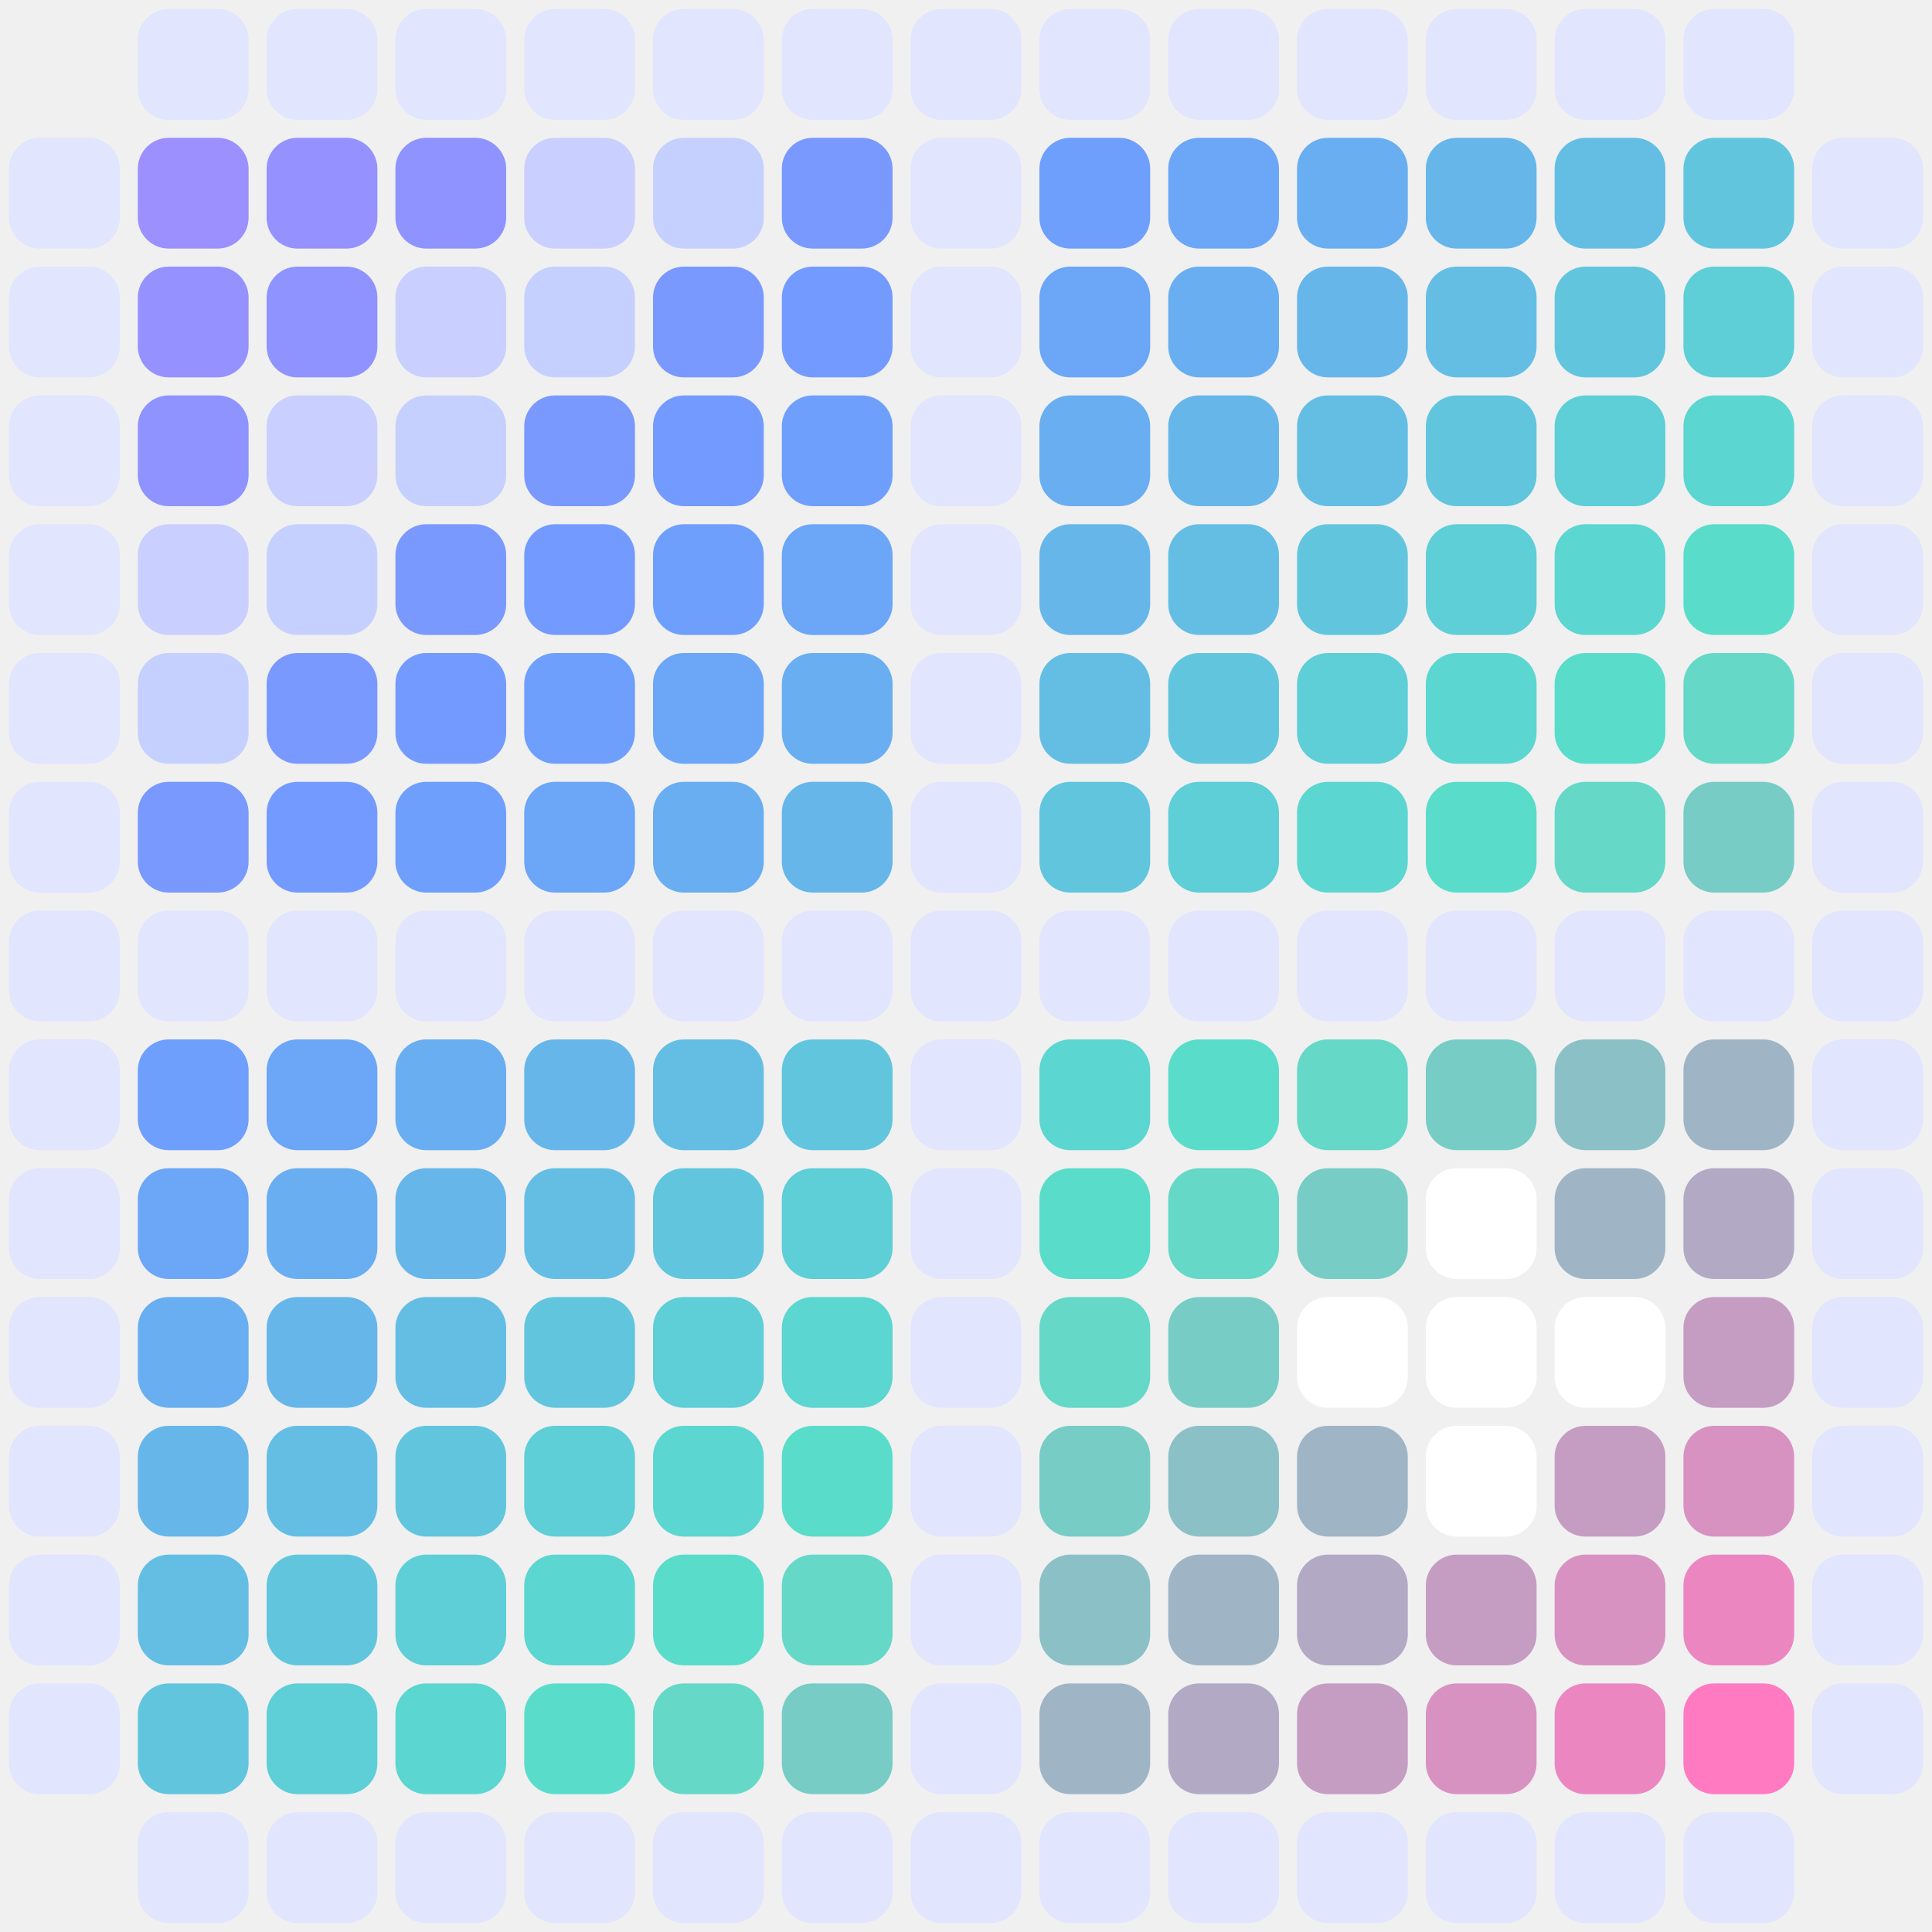
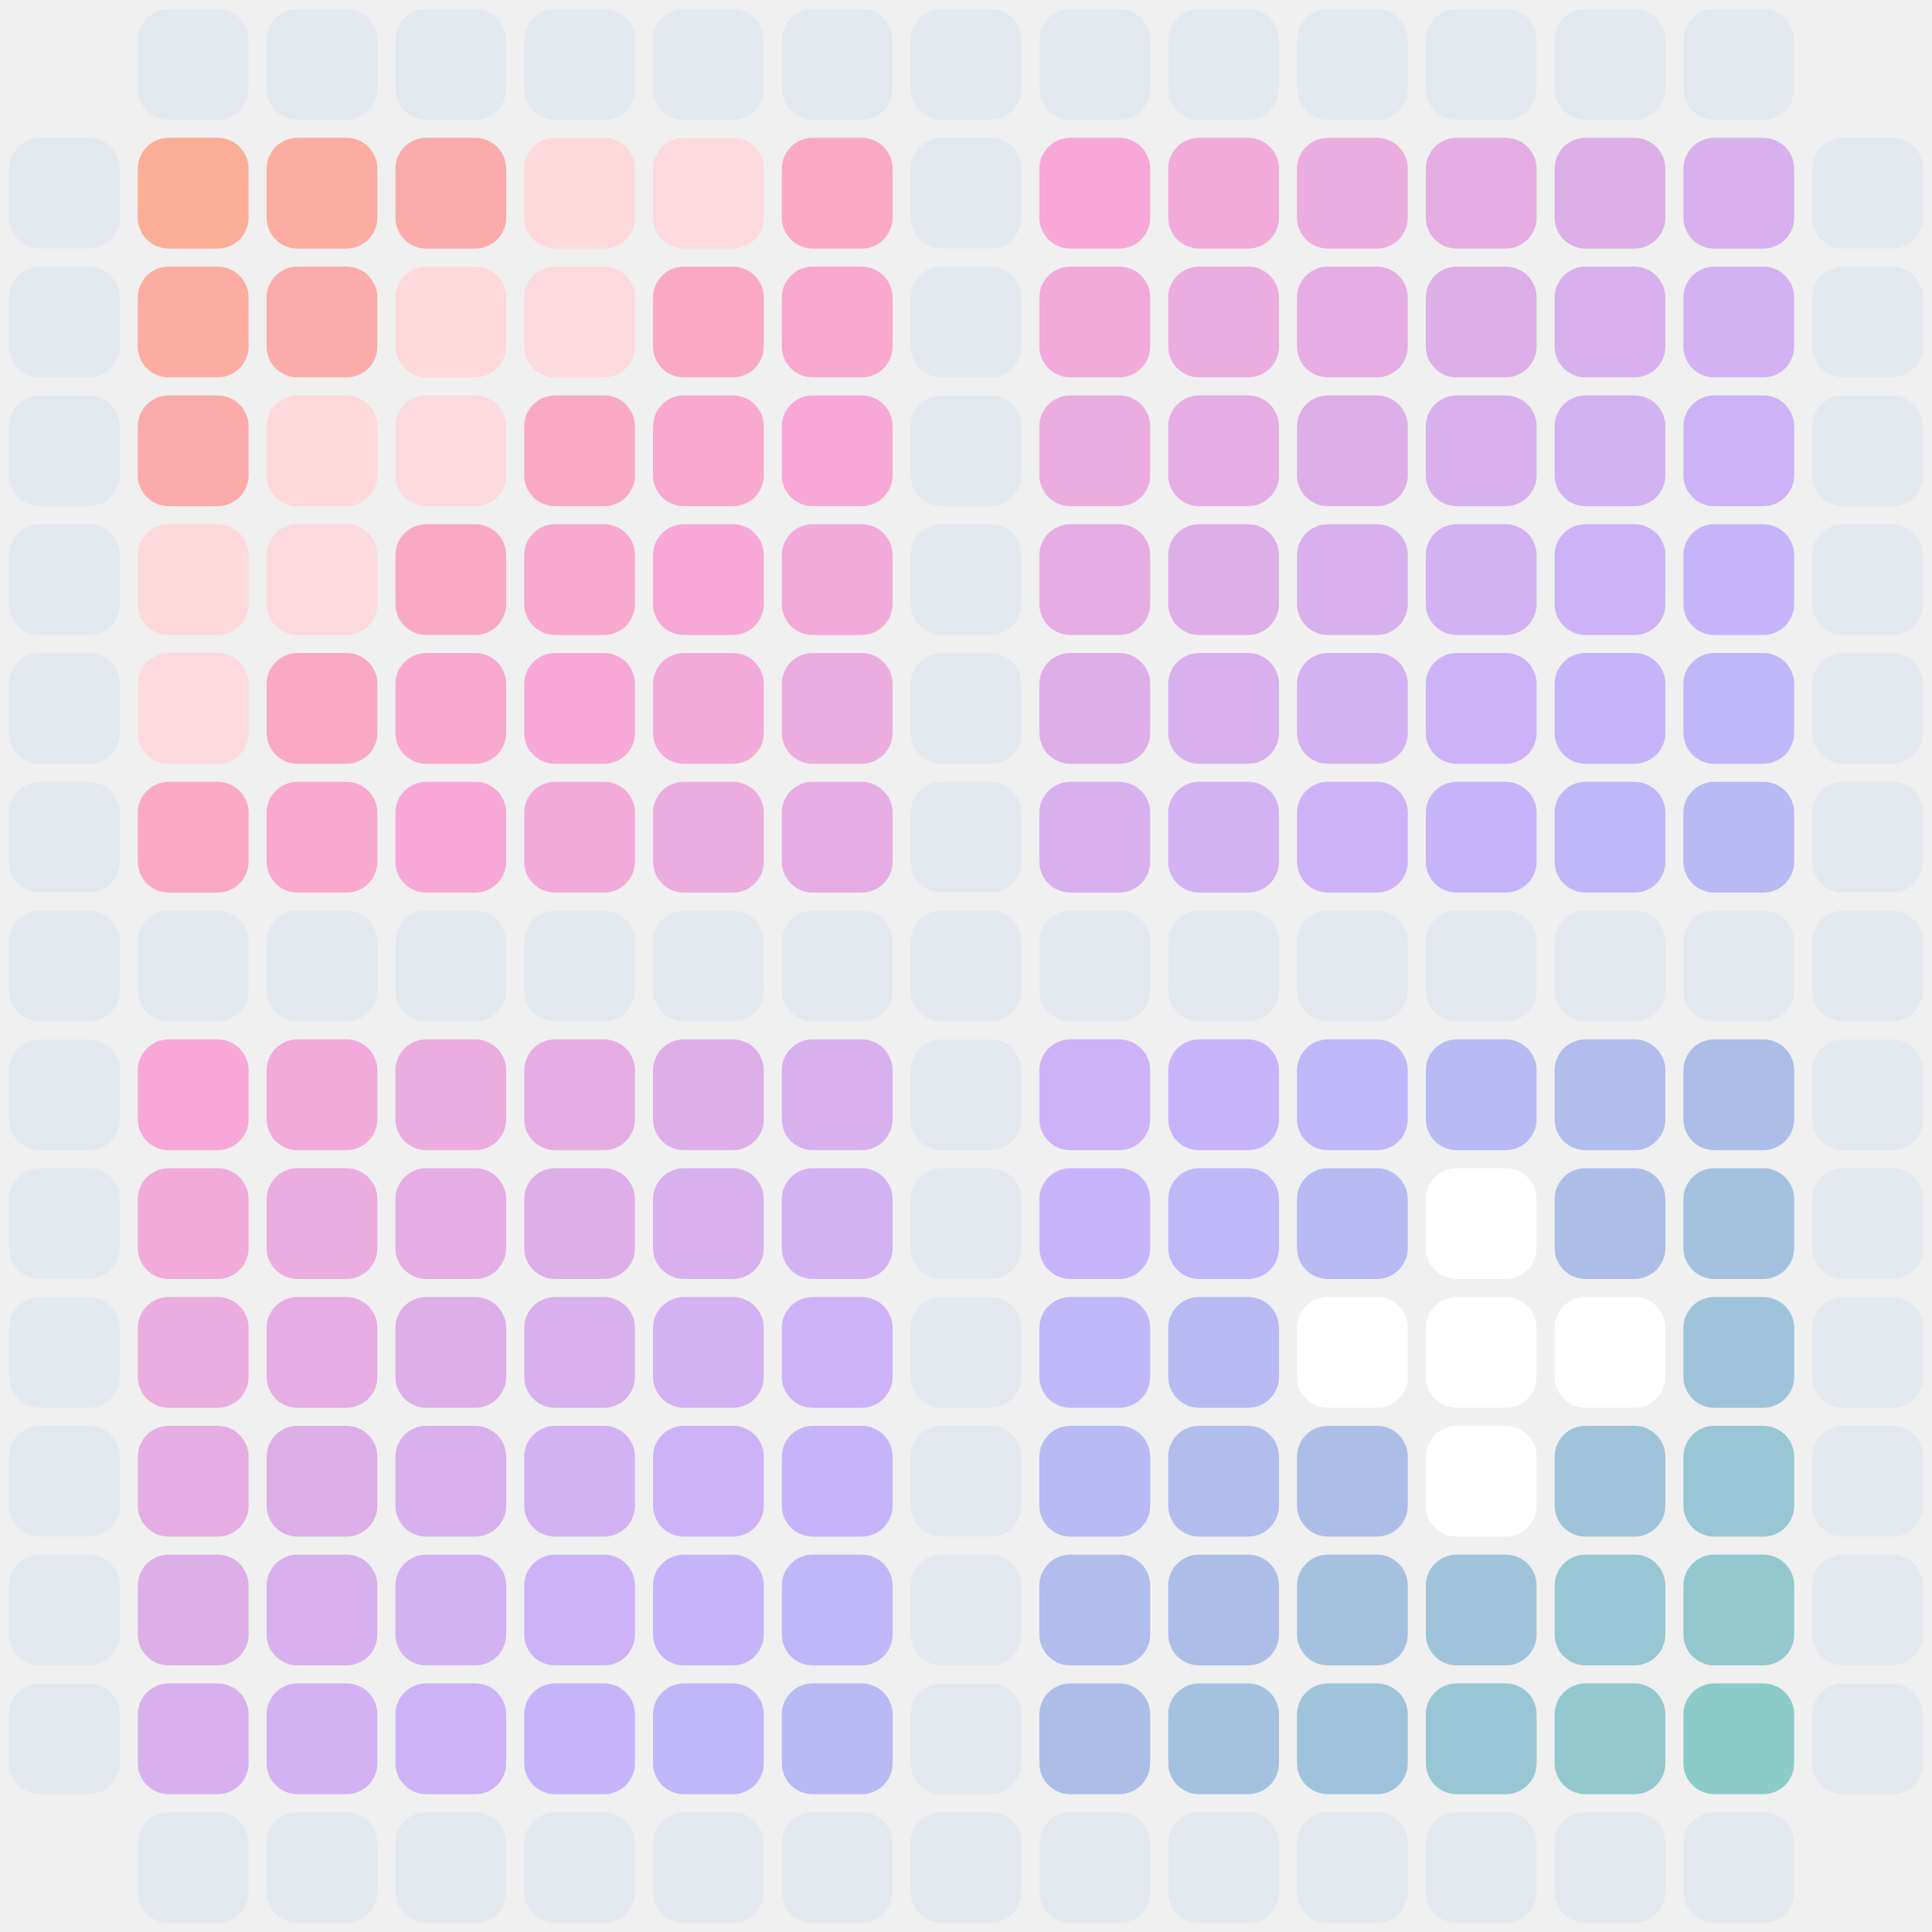
<svg xmlns="http://www.w3.org/2000/svg" viewBox="0 0 15 15">
-   <rect x="0.07" y="1.07" width=".86" height=".86" rx=".24" fill="#dfe3ff" fill-opacity="0.9" />
-   <rect x="0.07" y="2.07" width=".86" height=".86" rx=".24" fill="#dfe3ff" fill-opacity="0.9" />
-   <rect x="0.07" y="3.07" width=".86" height=".86" rx=".24" fill="#dfe3ff" fill-opacity="0.9" />
-   <rect x="0.07" y="4.07" width=".86" height=".86" rx=".24" fill="#dfe3ff" fill-opacity="0.9" />
-   <rect x="0.07" y="5.07" width=".86" height=".86" rx=".24" fill="#dfe3ff" fill-opacity="0.9" />
-   <rect x="0.07" y="6.07" width=".86" height=".86" rx=".24" fill="#dfe3ff" fill-opacity="0.9" />
-   <rect x="0.07" y="7.07" width=".86" height=".86" rx=".24" fill="#dfe3ff" fill-opacity="0.9" />
-   <rect x="0.07" y="8.07" width=".86" height=".86" rx=".24" fill="#dfe3ff" fill-opacity="0.9" />
-   <rect x="0.07" y="9.07" width=".86" height=".86" rx=".24" fill="#dfe3ff" fill-opacity="0.9" />
-   <rect x="0.07" y="10.07" width=".86" height=".86" rx=".24" fill="#dfe3ff" fill-opacity="0.9" />
-   <rect x="0.07" y="11.07" width=".86" height=".86" rx=".24" fill="#dfe3ff" fill-opacity="0.9" />
-   <rect x="0.07" y="12.07" width=".86" height=".86" rx=".24" fill="#dfe3ff" fill-opacity="0.9" />
-   <rect x="0.07" y="13.07" width=".86" height=".86" rx=".24" fill="#dfe3ff" fill-opacity="0.9" />
-   <rect x="1.07" y="0.07" width=".86" height=".86" rx=".24" fill="#dfe3ff" fill-opacity="0.9" />
-   <rect x="1.07" y="1.07" width=".86" height=".86" rx=".24" fill="#9c8fff" />
-   <rect x="1.07" y="2.07" width=".86" height=".86" rx=".24" fill="#9591ff" />
-   <rect x="1.07" y="3.07" width=".86" height=".86" rx=".24" fill="#8e93ff" />
-   <rect x="1.07" y="4.07" width=".86" height=".86" rx=".24" fill="#c9cfff" />
-   <rect x="1.07" y="5.07" width=".86" height=".86" rx=".24" fill="#c6d0ff" />
-   <rect x="1.07" y="6.07" width=".86" height=".86" rx=".24" fill="#7a99ff" />
-   <rect x="1.07" y="7.07" width=".86" height=".86" rx=".24" fill="#dfe3ff" fill-opacity="0.9" />
-   <rect x="1.07" y="8.07" width=".86" height=".86" rx=".24" fill="#6e9ffd" />
-   <rect x="1.07" y="9.07" width=".86" height=".86" rx=".24" fill="#6ba6f7" />
-   <rect x="1.07" y="10.07" width=".86" height=".86" rx=".24" fill="#69aef0" />
-   <rect x="1.07" y="11.07" width=".86" height=".86" rx=".24" fill="#66b6ea" />
-   <rect x="1.07" y="12.07" width=".86" height=".86" rx=".24" fill="#64bee4" />
-   <rect x="1.07" y="13.07" width=".86" height=".86" rx=".24" fill="#61c6dd" />
-   <rect x="1.07" y="14.07" width=".86" height=".86" rx=".24" fill="#dfe3ff" fill-opacity="0.9" />
-   <rect x="2.07" y="0.07" width=".86" height=".86" rx=".24" fill="#dfe3ff" fill-opacity="0.9" />
-   <rect x="2.07" y="1.07" width=".86" height=".86" rx=".24" fill="#9591ff" />
-   <rect x="2.07" y="2.07" width=".86" height=".86" rx=".24" fill="#8e93ff" />
-   <rect x="2.07" y="3.07" width=".86" height=".86" rx=".24" fill="#c9cfff" />
-   <rect x="2.07" y="4.07" width=".86" height=".86" rx=".24" fill="#c6d0ff" />
-   <rect x="2.07" y="5.07" width=".86" height=".86" rx=".24" fill="#7a99ff" />
-   <rect x="2.07" y="6.07" width=".86" height=".86" rx=".24" fill="#739bff" />
-   <rect x="2.07" y="7.07" width=".86" height=".86" rx=".24" fill="#dfe3ff" fill-opacity="0.9" />
-   <rect x="2.07" y="8.07" width=".86" height=".86" rx=".24" fill="#6ba6f7" />
-   <rect x="2.07" y="9.07" width=".86" height=".86" rx=".24" fill="#69aef0" />
-   <rect x="2.07" y="10.07" width=".86" height=".86" rx=".24" fill="#66b6ea" />
-   <rect x="2.07" y="11.07" width=".86" height=".86" rx=".24" fill="#64bee4" />
-   <rect x="2.07" y="12.07" width=".86" height=".86" rx=".24" fill="#61c6dd" />
-   <rect x="2.07" y="13.07" width=".86" height=".86" rx=".24" fill="#5eced7" />
-   <rect x="2.07" y="14.07" width=".86" height=".86" rx=".24" fill="#dfe3ff" fill-opacity="0.9" />
-   <rect x="3.07" y="0.07" width=".86" height=".86" rx=".24" fill="#dfe3ff" fill-opacity="0.9" />
-   <rect x="3.07" y="1.07" width=".86" height=".86" rx=".24" fill="#8e93ff" />
-   <rect x="3.07" y="2.07" width=".86" height=".86" rx=".24" fill="#c9cfff" />
-   <rect x="3.07" y="3.07" width=".86" height=".86" rx=".24" fill="#c6d0ff" />
-   <rect x="3.07" y="4.07" width=".86" height=".86" rx=".24" fill="#7a99ff" />
-   <rect x="3.07" y="5.07" width=".86" height=".86" rx=".24" fill="#739bff" />
-   <rect x="3.07" y="6.07" width=".86" height=".86" rx=".24" fill="#6e9ffd" />
-   <rect x="3.07" y="7.07" width=".86" height=".86" rx=".24" fill="#dfe3ff" fill-opacity="0.9" />
-   <rect x="3.07" y="8.07" width=".86" height=".86" rx=".24" fill="#69aef0" />
-   <rect x="3.07" y="9.07" width=".86" height=".86" rx=".24" fill="#66b6ea" />
-   <rect x="3.07" y="10.07" width=".86" height=".86" rx=".24" fill="#64bee4" />
-   <rect x="3.07" y="11.07" width=".86" height=".86" rx=".24" fill="#61c6dd" />
-   <rect x="3.07" y="12.07" width=".86" height=".86" rx=".24" fill="#5eced7" />
-   <rect x="3.07" y="13.07" width=".86" height=".86" rx=".24" fill="#5cd6d0" />
-   <rect x="3.07" y="14.07" width=".86" height=".86" rx=".24" fill="#dfe3ff" fill-opacity="0.9" />
-   <rect x="4.07" y="0.07" width=".86" height=".86" rx=".24" fill="#dfe3ff" fill-opacity="0.9" />
-   <rect x="4.07" y="1.07" width=".86" height=".86" rx=".24" fill="#c9cfff" />
-   <rect x="4.07" y="2.07" width=".86" height=".86" rx=".24" fill="#c6d0ff" />
-   <rect x="4.07" y="3.07" width=".86" height=".86" rx=".24" fill="#7a99ff" />
-   <rect x="4.07" y="4.07" width=".86" height=".86" rx=".24" fill="#739bff" />
-   <rect x="4.07" y="5.07" width=".86" height=".86" rx=".24" fill="#6e9ffd" />
-   <rect x="4.07" y="6.07" width=".86" height=".86" rx=".24" fill="#6ba6f7" />
-   <rect x="4.07" y="7.07" width=".86" height=".86" rx=".24" fill="#dfe3ff" fill-opacity="0.9" />
-   <rect x="4.07" y="8.07" width=".86" height=".86" rx=".24" fill="#66b6ea" />
-   <rect x="4.07" y="9.07" width=".86" height=".86" rx=".24" fill="#64bee4" />
-   <rect x="4.07" y="10.07" width=".86" height=".86" rx=".24" fill="#61c6dd" />
-   <rect x="4.07" y="11.07" width=".86" height=".86" rx=".24" fill="#5eced7" />
-   <rect x="4.07" y="12.07" width=".86" height=".86" rx=".24" fill="#5cd6d0" />
-   <rect x="4.07" y="13.07" width=".86" height=".86" rx=".24" fill="#59ddca" />
-   <rect x="4.07" y="14.07" width=".86" height=".86" rx=".24" fill="#dfe3ff" fill-opacity="0.9" />
-   <rect x="5.07" y="0.07" width=".86" height=".86" rx=".24" fill="#dfe3ff" fill-opacity="0.9" />
-   <rect x="5.07" y="1.07" width=".86" height=".86" rx=".24" fill="#c6d0ff" />
-   <rect x="5.07" y="2.07" width=".86" height=".86" rx=".24" fill="#7a99ff" />
-   <rect x="5.07" y="3.07" width=".86" height=".86" rx=".24" fill="#739bff" />
-   <rect x="5.07" y="4.07" width=".86" height=".86" rx=".24" fill="#6e9ffd" />
-   <rect x="5.07" y="5.07" width=".86" height=".86" rx=".24" fill="#6ba6f7" />
-   <rect x="5.07" y="6.07" width=".86" height=".86" rx=".24" fill="#69aef0" />
-   <rect x="5.07" y="7.07" width=".86" height=".86" rx=".24" fill="#dfe3ff" fill-opacity="0.9" />
-   <rect x="5.07" y="8.07" width=".86" height=".86" rx=".24" fill="#64bee4" />
-   <rect x="5.07" y="9.07" width=".86" height=".86" rx=".24" fill="#61c6dd" />
-   <rect x="5.07" y="10.07" width=".86" height=".86" rx=".24" fill="#5eced7" />
-   <rect x="5.07" y="11.07" width=".86" height=".86" rx=".24" fill="#5cd6d0" />
-   <rect x="5.07" y="12.07" width=".86" height=".86" rx=".24" fill="#59ddca" />
-   <rect x="5.07" y="13.07" width=".86" height=".86" rx=".24" fill="#65d8c7" />
-   <rect x="5.07" y="14.07" width=".86" height=".86" rx=".24" fill="#dfe3ff" fill-opacity="0.9" />
-   <rect x="6.07" y="0.07" width=".86" height=".86" rx=".24" fill="#dfe3ff" fill-opacity="0.9" />
-   <rect x="6.07" y="1.07" width=".86" height=".86" rx=".24" fill="#7a99ff" />
-   <rect x="6.07" y="2.07" width=".86" height=".86" rx=".24" fill="#739bff" />
-   <rect x="6.07" y="3.07" width=".86" height=".86" rx=".24" fill="#6e9ffd" />
-   <rect x="6.07" y="4.07" width=".86" height=".86" rx=".24" fill="#6ba6f7" />
-   <rect x="6.07" y="5.07" width=".86" height=".86" rx=".24" fill="#69aef0" />
-   <rect x="6.07" y="6.07" width=".86" height=".86" rx=".24" fill="#66b6ea" />
-   <rect x="6.07" y="7.07" width=".86" height=".86" rx=".24" fill="#dfe3ff" fill-opacity="0.9" />
-   <rect x="6.07" y="8.07" width=".86" height=".86" rx=".24" fill="#61c6dd" />
-   <rect x="6.07" y="9.07" width=".86" height=".86" rx=".24" fill="#5eced7" />
-   <rect x="6.07" y="10.07" width=".86" height=".86" rx=".24" fill="#5cd6d0" />
-   <rect x="6.07" y="11.07" width=".86" height=".86" rx=".24" fill="#59ddca" />
-   <rect x="6.07" y="12.07" width=".86" height=".86" rx=".24" fill="#65d8c7" />
-   <rect x="6.07" y="13.07" width=".86" height=".86" rx=".24" fill="#78ccc6" />
-   <rect x="6.07" y="14.07" width=".86" height=".86" rx=".24" fill="#dfe3ff" fill-opacity="0.9" />
-   <rect x="7.07" y="0.07" width=".86" height=".86" rx=".24" fill="#dfe3ff" fill-opacity="0.9" />
-   <rect x="7.07" y="1.07" width=".86" height=".86" rx=".24" fill="#dfe3ff" fill-opacity="0.9" />
-   <rect x="7.07" y="2.07" width=".86" height=".86" rx=".24" fill="#dfe3ff" fill-opacity="0.9" />
-   <rect x="7.07" y="3.07" width=".86" height=".86" rx=".24" fill="#dfe3ff" fill-opacity="0.9" />
-   <rect x="7.07" y="4.07" width=".86" height=".86" rx=".24" fill="#dfe3ff" fill-opacity="0.9" />
-   <rect x="7.07" y="5.07" width=".86" height=".86" rx=".24" fill="#dfe3ff" fill-opacity="0.9" />
-   <rect x="7.07" y="6.07" width=".86" height=".86" rx=".24" fill="#dfe3ff" fill-opacity="0.9" />
-   <rect x="7.07" y="7.07" width=".86" height=".86" rx=".24" fill="#dfe3ff" fill-opacity="0.9" />
-   <rect x="7.07" y="8.07" width=".86" height=".86" rx=".24" fill="#dfe3ff" fill-opacity="0.9" />
-   <rect x="7.07" y="9.07" width=".86" height=".86" rx=".24" fill="#dfe3ff" fill-opacity="0.9" />
-   <rect x="7.07" y="10.07" width=".86" height=".86" rx=".24" fill="#dfe3ff" fill-opacity="0.9" />
-   <rect x="7.07" y="11.07" width=".86" height=".86" rx=".24" fill="#dfe3ff" fill-opacity="0.9" />
-   <rect x="7.07" y="12.07" width=".86" height=".86" rx=".24" fill="#dfe3ff" fill-opacity="0.9" />
-   <rect x="7.07" y="13.07" width=".86" height=".86" rx=".24" fill="#dfe3ff" fill-opacity="0.9" />
-   <rect x="7.07" y="14.07" width=".86" height=".86" rx=".24" fill="#dfe3ff" fill-opacity="0.9" />
-   <rect x="8.07" y="0.07" width=".86" height=".86" rx=".24" fill="#dfe3ff" fill-opacity="0.9" />
-   <rect x="8.07" y="1.07" width=".86" height=".86" rx=".24" fill="#6e9ffd" />
-   <rect x="8.07" y="2.07" width=".86" height=".86" rx=".24" fill="#6ba6f7" />
-   <rect x="8.07" y="3.07" width=".86" height=".86" rx=".24" fill="#69aef0" />
-   <rect x="8.07" y="4.07" width=".86" height=".86" rx=".24" fill="#66b6ea" />
-   <rect x="8.07" y="5.07" width=".86" height=".86" rx=".24" fill="#64bee4" />
-   <rect x="8.07" y="6.07" width=".86" height=".86" rx=".24" fill="#61c6dd" />
-   <rect x="8.07" y="7.07" width=".86" height=".86" rx=".24" fill="#dfe3ff" fill-opacity="0.9" />
-   <rect x="8.07" y="8.07" width=".86" height=".86" rx=".24" fill="#5cd6d0" />
-   <rect x="8.07" y="9.07" width=".86" height=".86" rx=".24" fill="#59ddca" />
-   <rect x="8.07" y="10.07" width=".86" height=".86" rx=".24" fill="#65d8c7" />
-   <rect x="8.07" y="11.07" width=".86" height=".86" rx=".24" fill="#78ccc6" />
-   <rect x="8.07" y="12.07" width=".86" height=".86" rx=".24" fill="#8bc1c6" />
-   <rect x="8.07" y="13.07" width=".86" height=".86" rx=".24" fill="#9fb5c5" />
-   <rect x="8.07" y="14.07" width=".86" height=".86" rx=".24" fill="#dfe3ff" fill-opacity="0.9" />
-   <rect x="9.07" y="0.07" width=".86" height=".86" rx=".24" fill="#dfe3ff" fill-opacity="0.9" />
-   <rect x="9.07" y="1.07" width=".86" height=".86" rx=".24" fill="#6ba6f7" />
-   <rect x="9.07" y="2.07" width=".86" height=".86" rx=".24" fill="#69aef0" />
-   <rect x="9.07" y="3.07" width=".86" height=".86" rx=".24" fill="#66b6ea" />
-   <rect x="9.07" y="4.07" width=".86" height=".86" rx=".24" fill="#64bee4" />
-   <rect x="9.07" y="5.07" width=".86" height=".86" rx=".24" fill="#61c6dd" />
-   <rect x="9.07" y="6.07" width=".86" height=".86" rx=".24" fill="#5eced7" />
-   <rect x="9.07" y="7.07" width=".86" height=".86" rx=".24" fill="#dfe3ff" fill-opacity="0.9" />
-   <rect x="9.07" y="8.07" width=".86" height=".86" rx=".24" fill="#59ddca" />
-   <rect x="9.07" y="9.07" width=".86" height=".86" rx=".24" fill="#65d8c7" />
-   <rect x="9.07" y="10.07" width=".86" height=".86" rx=".24" fill="#78ccc6" />
-   <rect x="9.07" y="11.07" width=".86" height=".86" rx=".24" fill="#8bc1c6" />
-   <rect x="9.07" y="12.07" width=".86" height=".86" rx=".24" fill="#9fb5c5" />
-   <rect x="9.07" y="13.07" width=".86" height=".86" rx=".24" fill="#b2a9c4" />
-   <rect x="9.07" y="14.07" width=".86" height=".86" rx=".24" fill="#dfe3ff" fill-opacity="0.9" />
-   <rect x="10.07" y="0.07" width=".86" height=".86" rx=".24" fill="#dfe3ff" fill-opacity="0.9" />
-   <rect x="10.07" y="1.07" width=".86" height=".86" rx=".24" fill="#69aef0" />
-   <rect x="10.07" y="2.07" width=".86" height=".86" rx=".24" fill="#66b6ea" />
-   <rect x="10.07" y="3.07" width=".86" height=".86" rx=".24" fill="#64bee4" />
-   <rect x="10.07" y="4.07" width=".86" height=".86" rx=".24" fill="#61c6dd" />
-   <rect x="10.07" y="5.07" width=".86" height=".86" rx=".24" fill="#5eced7" />
-   <rect x="10.07" y="6.07" width=".86" height=".86" rx=".24" fill="#5cd6d0" />
-   <rect x="10.07" y="7.07" width=".86" height=".86" rx=".24" fill="#dfe3ff" fill-opacity="0.9" />
-   <rect x="10.07" y="8.07" width=".86" height=".86" rx=".24" fill="#65d8c7" />
-   <rect x="10.07" y="9.07" width=".86" height=".86" rx=".24" fill="#78ccc6" />
+   <rect x="0.07" y="1.07" width=".86" height=".86" rx=".24" fill="#e2e8f0" fill-opacity="0.9" />
+   <rect x="0.07" y="2.07" width=".86" height=".86" rx=".24" fill="#e2e8f0" fill-opacity="0.9" />
+   <rect x="0.07" y="3.07" width=".86" height=".86" rx=".24" fill="#e2e8f0" fill-opacity="0.9" />
+   <rect x="0.07" y="4.07" width=".86" height=".86" rx=".24" fill="#e2e8f0" fill-opacity="0.9" />
+   <rect x="0.07" y="5.07" width=".86" height=".86" rx=".24" fill="#e2e8f0" fill-opacity="0.9" />
+   <rect x="0.07" y="6.07" width=".86" height=".86" rx=".24" fill="#e2e8f0" fill-opacity="0.9" />
+   <rect x="0.07" y="7.07" width=".86" height=".86" rx=".24" fill="#e2e8f0" fill-opacity="0.9" />
+   <rect x="0.07" y="8.07" width=".86" height=".86" rx=".24" fill="#e2e8f0" fill-opacity="0.9" />
+   <rect x="0.07" y="9.07" width=".86" height=".86" rx=".24" fill="#e2e8f0" fill-opacity="0.9" />
+   <rect x="0.07" y="10.07" width=".86" height=".86" rx=".24" fill="#e2e8f0" fill-opacity="0.9" />
+   <rect x="0.07" y="11.07" width=".86" height=".86" rx=".24" fill="#e2e8f0" fill-opacity="0.9" />
+   <rect x="0.07" y="12.07" width=".86" height=".86" rx=".24" fill="#e2e8f0" fill-opacity="0.9" />
+   <rect x="0.07" y="13.07" width=".86" height=".86" rx=".24" fill="#e2e8f0" fill-opacity="0.9" />
+   <rect x="1.07" y="0.07" width=".86" height=".86" rx=".24" fill="#e2e8f0" fill-opacity="0.9" />
+   <rect x="1.07" y="1.07" width=".86" height=".86" rx=".24" fill="#fcad96" />
+   <rect x="1.07" y="2.07" width=".86" height=".86" rx=".24" fill="#fcaca0" />
+   <rect x="1.07" y="3.07" width=".86" height=".86" rx=".24" fill="#fbaba9" />
+   <rect x="1.07" y="4.07" width=".86" height=".86" rx=".24" fill="#fdd9dc" />
+   <rect x="1.07" y="5.07" width=".86" height=".86" rx=".24" fill="#fdd9e0" />
+   <rect x="1.07" y="6.07" width=".86" height=".86" rx=".24" fill="#faa9c5" />
+   <rect x="1.07" y="7.07" width=".86" height=".86" rx=".24" fill="#e2e8f0" fill-opacity="0.9" />
+   <rect x="1.07" y="8.07" width=".86" height=".86" rx=".24" fill="#f7a8d6" />
+   <rect x="1.07" y="9.07" width=".86" height=".86" rx=".24" fill="#f1aada" />
+   <rect x="1.07" y="10.07" width=".86" height=".86" rx=".24" fill="#ebacdf" />
+   <rect x="1.07" y="11.07" width=".86" height=".86" rx=".24" fill="#e5ade4" />
+   <rect x="1.07" y="12.07" width=".86" height=".86" rx=".24" fill="#deaee8" />
+   <rect x="1.07" y="13.07" width=".86" height=".86" rx=".24" fill="#d8b0ed" />
+   <rect x="1.07" y="14.07" width=".86" height=".86" rx=".24" fill="#e2e8f0" fill-opacity="0.9" />
+   <rect x="2.07" y="0.07" width=".86" height=".86" rx=".24" fill="#e2e8f0" fill-opacity="0.9" />
+   <rect x="2.07" y="1.07" width=".86" height=".86" rx=".24" fill="#fcaca0" />
+   <rect x="2.07" y="2.07" width=".86" height=".86" rx=".24" fill="#fbaba9" />
+   <rect x="2.07" y="3.07" width=".86" height=".86" rx=".24" fill="#fdd9dc" />
+   <rect x="2.07" y="4.07" width=".86" height=".86" rx=".24" fill="#fdd9e0" />
+   <rect x="2.07" y="5.07" width=".86" height=".86" rx=".24" fill="#faa9c5" />
+   <rect x="2.07" y="6.07" width=".86" height=".86" rx=".24" fill="#f9a8ce" />
+   <rect x="2.07" y="7.07" width=".86" height=".86" rx=".24" fill="#e2e8f0" fill-opacity="0.9" />
+   <rect x="2.07" y="8.07" width=".86" height=".86" rx=".24" fill="#f1aada" />
+   <rect x="2.07" y="9.07" width=".86" height=".86" rx=".24" fill="#ebacdf" />
+   <rect x="2.07" y="10.07" width=".86" height=".86" rx=".24" fill="#e5ade4" />
+   <rect x="2.07" y="11.07" width=".86" height=".86" rx=".24" fill="#deaee8" />
+   <rect x="2.07" y="12.07" width=".86" height=".86" rx=".24" fill="#d8b0ed" />
+   <rect x="2.07" y="13.07" width=".86" height=".86" rx=".24" fill="#d2b2f2" />
+   <rect x="2.07" y="14.07" width=".86" height=".86" rx=".24" fill="#e2e8f0" fill-opacity="0.9" />
+   <rect x="3.07" y="0.07" width=".86" height=".86" rx=".24" fill="#e2e8f0" fill-opacity="0.9" />
+   <rect x="3.07" y="1.07" width=".86" height=".86" rx=".24" fill="#fbaba9" />
+   <rect x="3.07" y="2.07" width=".86" height=".86" rx=".24" fill="#fdd9dc" />
+   <rect x="3.07" y="3.07" width=".86" height=".86" rx=".24" fill="#fdd9e0" />
+   <rect x="3.07" y="4.07" width=".86" height=".86" rx=".24" fill="#faa9c5" />
+   <rect x="3.07" y="5.07" width=".86" height=".86" rx=".24" fill="#f9a8ce" />
+   <rect x="3.07" y="6.07" width=".86" height=".86" rx=".24" fill="#f7a8d6" />
+   <rect x="3.07" y="7.07" width=".86" height=".86" rx=".24" fill="#e2e8f0" fill-opacity="0.9" />
+   <rect x="3.07" y="8.07" width=".86" height=".86" rx=".24" fill="#ebacdf" />
+   <rect x="3.07" y="9.07" width=".86" height=".86" rx=".24" fill="#e5ade4" />
+   <rect x="3.07" y="10.07" width=".86" height=".86" rx=".24" fill="#deaee8" />
+   <rect x="3.07" y="11.07" width=".86" height=".86" rx=".24" fill="#d8b0ed" />
+   <rect x="3.07" y="12.07" width=".86" height=".86" rx=".24" fill="#d2b2f2" />
+   <rect x="3.07" y="13.07" width=".86" height=".86" rx=".24" fill="#ccb3f7" />
+   <rect x="3.07" y="14.07" width=".86" height=".86" rx=".24" fill="#e2e8f0" fill-opacity="0.9" />
+   <rect x="4.07" y="0.07" width=".86" height=".86" rx=".24" fill="#e2e8f0" fill-opacity="0.9" />
+   <rect x="4.07" y="1.07" width=".86" height=".86" rx=".24" fill="#fdd9dc" />
+   <rect x="4.07" y="2.07" width=".86" height=".86" rx=".24" fill="#fdd9e0" />
+   <rect x="4.07" y="3.07" width=".86" height=".86" rx=".24" fill="#faa9c5" />
+   <rect x="4.07" y="4.07" width=".86" height=".86" rx=".24" fill="#f9a8ce" />
+   <rect x="4.07" y="5.07" width=".86" height=".86" rx=".24" fill="#f7a8d6" />
+   <rect x="4.07" y="6.07" width=".86" height=".86" rx=".24" fill="#f1aada" />
+   <rect x="4.07" y="7.07" width=".86" height=".86" rx=".24" fill="#e2e8f0" fill-opacity="0.9" />
+   <rect x="4.07" y="8.07" width=".86" height=".86" rx=".24" fill="#e5ade4" />
+   <rect x="4.07" y="9.07" width=".86" height=".86" rx=".24" fill="#deaee8" />
+   <rect x="4.07" y="10.07" width=".86" height=".86" rx=".24" fill="#d8b0ed" />
+   <rect x="4.07" y="11.07" width=".86" height=".86" rx=".24" fill="#d2b2f2" />
+   <rect x="4.07" y="12.07" width=".86" height=".86" rx=".24" fill="#ccb3f7" />
+   <rect x="4.07" y="13.07" width=".86" height=".86" rx=".24" fill="#c6b4fb" />
+   <rect x="4.07" y="14.07" width=".86" height=".86" rx=".24" fill="#e2e8f0" fill-opacity="0.9" />
+   <rect x="5.07" y="0.07" width=".86" height=".86" rx=".24" fill="#e2e8f0" fill-opacity="0.9" />
+   <rect x="5.07" y="1.07" width=".86" height=".86" rx=".24" fill="#fdd9e0" />
+   <rect x="5.07" y="2.07" width=".86" height=".86" rx=".24" fill="#faa9c5" />
+   <rect x="5.07" y="3.07" width=".86" height=".86" rx=".24" fill="#f9a8ce" />
+   <rect x="5.07" y="4.07" width=".86" height=".86" rx=".24" fill="#f7a8d6" />
+   <rect x="5.07" y="5.07" width=".86" height=".86" rx=".24" fill="#f1aada" />
+   <rect x="5.07" y="6.07" width=".86" height=".86" rx=".24" fill="#ebacdf" />
+   <rect x="5.07" y="7.07" width=".86" height=".86" rx=".24" fill="#e2e8f0" fill-opacity="0.9" />
+   <rect x="5.07" y="8.07" width=".86" height=".86" rx=".24" fill="#deaee8" />
+   <rect x="5.07" y="9.07" width=".86" height=".86" rx=".24" fill="#d8b0ed" />
+   <rect x="5.07" y="10.07" width=".86" height=".86" rx=".24" fill="#d2b2f2" />
+   <rect x="5.07" y="11.07" width=".86" height=".86" rx=".24" fill="#ccb3f7" />
+   <rect x="5.07" y="12.07" width=".86" height=".86" rx=".24" fill="#c6b4fb" />
+   <rect x="5.07" y="13.07" width=".86" height=".86" rx=".24" fill="#c0b7f9" />
+   <rect x="5.07" y="14.07" width=".86" height=".86" rx=".24" fill="#e2e8f0" fill-opacity="0.9" />
+   <rect x="6.07" y="0.07" width=".86" height=".86" rx=".24" fill="#e2e8f0" fill-opacity="0.9" />
+   <rect x="6.07" y="1.07" width=".86" height=".86" rx=".24" fill="#faa9c5" />
+   <rect x="6.07" y="2.07" width=".86" height=".86" rx=".24" fill="#f9a8ce" />
+   <rect x="6.07" y="3.07" width=".86" height=".86" rx=".24" fill="#f7a8d6" />
+   <rect x="6.07" y="4.07" width=".86" height=".86" rx=".24" fill="#f1aada" />
+   <rect x="6.07" y="5.07" width=".86" height=".86" rx=".24" fill="#ebacdf" />
+   <rect x="6.07" y="6.07" width=".86" height=".86" rx=".24" fill="#e5ade4" />
+   <rect x="6.07" y="7.07" width=".86" height=".86" rx=".24" fill="#e2e8f0" fill-opacity="0.9" />
+   <rect x="6.07" y="8.07" width=".86" height=".86" rx=".24" fill="#d8b0ed" />
+   <rect x="6.07" y="9.07" width=".86" height=".86" rx=".24" fill="#d2b2f2" />
+   <rect x="6.07" y="10.07" width=".86" height=".86" rx=".24" fill="#ccb3f7" />
+   <rect x="6.07" y="11.07" width=".86" height=".86" rx=".24" fill="#c6b4fb" />
+   <rect x="6.07" y="12.07" width=".86" height=".86" rx=".24" fill="#c0b7f9" />
+   <rect x="6.07" y="13.07" width=".86" height=".86" rx=".24" fill="#b9b9f3" />
+   <rect x="6.07" y="14.07" width=".86" height=".86" rx=".24" fill="#e2e8f0" fill-opacity="0.9" />
+   <rect x="7.07" y="0.07" width=".86" height=".86" rx=".24" fill="#e2e8f0" fill-opacity="0.9" />
+   <rect x="7.07" y="1.07" width=".86" height=".86" rx=".24" fill="#e2e8f0" fill-opacity="0.9" />
+   <rect x="7.07" y="2.07" width=".86" height=".86" rx=".24" fill="#e2e8f0" fill-opacity="0.9" />
+   <rect x="7.07" y="3.07" width=".86" height=".86" rx=".24" fill="#e2e8f0" fill-opacity="0.9" />
+   <rect x="7.07" y="4.07" width=".86" height=".86" rx=".24" fill="#e2e8f0" fill-opacity="0.9" />
+   <rect x="7.07" y="5.07" width=".86" height=".86" rx=".24" fill="#e2e8f0" fill-opacity="0.9" />
+   <rect x="7.07" y="6.07" width=".86" height=".86" rx=".24" fill="#e2e8f0" fill-opacity="0.9" />
+   <rect x="7.07" y="7.07" width=".86" height=".86" rx=".24" fill="#e2e8f0" fill-opacity="0.9" />
+   <rect x="7.07" y="8.07" width=".86" height=".86" rx=".24" fill="#e2e8f0" fill-opacity="0.9" />
+   <rect x="7.07" y="9.07" width=".86" height=".86" rx=".24" fill="#e2e8f0" fill-opacity="0.9" />
+   <rect x="7.07" y="10.07" width=".86" height=".86" rx=".24" fill="#e2e8f0" fill-opacity="0.9" />
+   <rect x="7.07" y="11.07" width=".86" height=".86" rx=".24" fill="#e2e8f0" fill-opacity="0.9" />
+   <rect x="7.07" y="12.07" width=".86" height=".86" rx=".24" fill="#e2e8f0" fill-opacity="0.9" />
+   <rect x="7.07" y="13.07" width=".86" height=".86" rx=".24" fill="#e2e8f0" fill-opacity="0.9" />
+   <rect x="7.07" y="14.07" width=".86" height=".86" rx=".24" fill="#e2e8f0" fill-opacity="0.9" />
+   <rect x="8.07" y="0.07" width=".86" height=".86" rx=".24" fill="#e2e8f0" fill-opacity="0.9" />
+   <rect x="8.07" y="1.07" width=".86" height=".86" rx=".24" fill="#f7a8d6" />
+   <rect x="8.07" y="2.07" width=".86" height=".86" rx=".24" fill="#f1aada" />
+   <rect x="8.07" y="3.07" width=".86" height=".86" rx=".24" fill="#ebacdf" />
+   <rect x="8.07" y="4.07" width=".86" height=".86" rx=".24" fill="#e5ade4" />
+   <rect x="8.07" y="5.07" width=".86" height=".86" rx=".24" fill="#deaee8" />
+   <rect x="8.07" y="6.07" width=".86" height=".86" rx=".24" fill="#d8b0ed" />
+   <rect x="8.07" y="7.07" width=".86" height=".86" rx=".24" fill="#e2e8f0" fill-opacity="0.9" />
+   <rect x="8.07" y="8.07" width=".86" height=".86" rx=".24" fill="#ccb3f7" />
+   <rect x="8.07" y="9.07" width=".86" height=".86" rx=".24" fill="#c6b4fb" />
+   <rect x="8.07" y="10.07" width=".86" height=".86" rx=".24" fill="#c0b7f9" />
+   <rect x="8.07" y="11.07" width=".86" height=".86" rx=".24" fill="#b9b9f3" />
+   <rect x="8.07" y="12.07" width=".86" height=".86" rx=".24" fill="#b2bced" />
+   <rect x="8.07" y="13.07" width=".86" height=".86" rx=".24" fill="#acbee7" />
+   <rect x="8.07" y="14.07" width=".86" height=".86" rx=".24" fill="#e2e8f0" fill-opacity="0.9" />
+   <rect x="9.07" y="0.07" width=".86" height=".86" rx=".24" fill="#e2e8f0" fill-opacity="0.9" />
+   <rect x="9.07" y="1.07" width=".86" height=".86" rx=".24" fill="#f1aada" />
+   <rect x="9.07" y="2.07" width=".86" height=".86" rx=".24" fill="#ebacdf" />
+   <rect x="9.07" y="3.07" width=".86" height=".86" rx=".24" fill="#e5ade4" />
+   <rect x="9.07" y="4.07" width=".86" height=".86" rx=".24" fill="#deaee8" />
+   <rect x="9.07" y="5.07" width=".86" height=".86" rx=".24" fill="#d8b0ed" />
+   <rect x="9.07" y="6.07" width=".86" height=".86" rx=".24" fill="#d2b2f2" />
+   <rect x="9.07" y="7.07" width=".86" height=".86" rx=".24" fill="#e2e8f0" fill-opacity="0.9" />
+   <rect x="9.07" y="8.07" width=".86" height=".86" rx=".24" fill="#c6b4fb" />
+   <rect x="9.07" y="9.07" width=".86" height=".86" rx=".24" fill="#c0b7f9" />
+   <rect x="9.07" y="10.07" width=".86" height=".86" rx=".24" fill="#b9b9f3" />
+   <rect x="9.07" y="11.07" width=".86" height=".86" rx=".24" fill="#b2bced" />
+   <rect x="9.07" y="12.07" width=".86" height=".86" rx=".24" fill="#acbee7" />
+   <rect x="9.07" y="13.07" width=".86" height=".86" rx=".24" fill="#a5c1e0" />
+   <rect x="9.07" y="14.07" width=".86" height=".86" rx=".24" fill="#e2e8f0" fill-opacity="0.9" />
+   <rect x="10.07" y="0.07" width=".86" height=".86" rx=".24" fill="#e2e8f0" fill-opacity="0.9" />
+   <rect x="10.07" y="1.07" width=".86" height=".86" rx=".24" fill="#ebacdf" />
+   <rect x="10.07" y="2.07" width=".86" height=".86" rx=".24" fill="#e5ade4" />
+   <rect x="10.07" y="3.07" width=".86" height=".86" rx=".24" fill="#deaee8" />
+   <rect x="10.07" y="4.07" width=".86" height=".86" rx=".24" fill="#d8b0ed" />
+   <rect x="10.07" y="5.07" width=".86" height=".86" rx=".24" fill="#d2b2f2" />
+   <rect x="10.07" y="6.07" width=".86" height=".86" rx=".24" fill="#ccb3f7" />
+   <rect x="10.07" y="7.07" width=".86" height=".86" rx=".24" fill="#e2e8f0" fill-opacity="0.9" />
+   <rect x="10.07" y="8.07" width=".86" height=".86" rx=".24" fill="#c0b7f9" />
+   <rect x="10.07" y="9.07" width=".86" height=".86" rx=".24" fill="#b9b9f3" />
  <rect x="10.07" y="10.07" width=".86" height=".86" rx=".24" fill="#ffffff" />
-   <rect x="10.07" y="11.07" width=".86" height=".86" rx=".24" fill="#9fb5c5" />
-   <rect x="10.07" y="12.07" width=".86" height=".86" rx=".24" fill="#b2a9c4" />
-   <rect x="10.07" y="13.07" width=".86" height=".86" rx=".24" fill="#c59dc3" />
-   <rect x="10.07" y="14.07" width=".86" height=".86" rx=".24" fill="#dfe3ff" fill-opacity="0.9" />
-   <rect x="11.07" y="0.07" width=".86" height=".86" rx=".24" fill="#dfe3ff" fill-opacity="0.9" />
-   <rect x="11.07" y="1.07" width=".86" height=".86" rx=".24" fill="#66b6ea" />
-   <rect x="11.07" y="2.07" width=".86" height=".86" rx=".24" fill="#64bee4" />
-   <rect x="11.07" y="3.07" width=".86" height=".86" rx=".24" fill="#61c6dd" />
-   <rect x="11.07" y="4.07" width=".86" height=".86" rx=".24" fill="#5eced7" />
-   <rect x="11.07" y="5.07" width=".86" height=".86" rx=".24" fill="#5cd6d0" />
-   <rect x="11.07" y="6.07" width=".86" height=".86" rx=".24" fill="#59ddca" />
-   <rect x="11.07" y="7.07" width=".86" height=".86" rx=".24" fill="#dfe3ff" fill-opacity="0.9" />
-   <rect x="11.07" y="8.07" width=".86" height=".86" rx=".24" fill="#78ccc6" />
+   <rect x="10.07" y="11.07" width=".86" height=".86" rx=".24" fill="#acbee7" />
+   <rect x="10.07" y="12.07" width=".86" height=".86" rx=".24" fill="#a5c1e0" />
+   <rect x="10.07" y="13.07" width=".86" height=".86" rx=".24" fill="#9fc3da" />
+   <rect x="10.07" y="14.07" width=".86" height=".86" rx=".24" fill="#e2e8f0" fill-opacity="0.9" />
+   <rect x="11.07" y="0.07" width=".86" height=".86" rx=".24" fill="#e2e8f0" fill-opacity="0.9" />
+   <rect x="11.07" y="1.07" width=".86" height=".86" rx=".24" fill="#e5ade4" />
+   <rect x="11.07" y="2.07" width=".86" height=".86" rx=".24" fill="#deaee8" />
+   <rect x="11.07" y="3.07" width=".86" height=".86" rx=".24" fill="#d8b0ed" />
+   <rect x="11.07" y="4.07" width=".86" height=".86" rx=".24" fill="#d2b2f2" />
+   <rect x="11.07" y="5.07" width=".86" height=".86" rx=".24" fill="#ccb3f7" />
+   <rect x="11.07" y="6.07" width=".86" height=".86" rx=".24" fill="#c6b4fb" />
+   <rect x="11.07" y="7.07" width=".86" height=".86" rx=".24" fill="#e2e8f0" fill-opacity="0.9" />
+   <rect x="11.07" y="8.07" width=".86" height=".86" rx=".24" fill="#b9b9f3" />
  <rect x="11.07" y="9.07" width=".86" height=".86" rx=".24" fill="#ffffff" />
  <rect x="11.07" y="10.07" width=".86" height=".86" rx=".24" fill="#ffffff" />
  <rect x="11.07" y="11.07" width=".86" height=".86" rx=".24" fill="#ffffff" />
-   <rect x="11.07" y="12.07" width=".86" height=".86" rx=".24" fill="#c59dc3" />
-   <rect x="11.07" y="13.07" width=".86" height=".86" rx=".24" fill="#d892c2" />
-   <rect x="11.07" y="14.07" width=".86" height=".86" rx=".24" fill="#dfe3ff" fill-opacity="0.9" />
-   <rect x="12.07" y="0.07" width=".86" height=".86" rx=".24" fill="#dfe3ff" fill-opacity="0.9" />
-   <rect x="12.07" y="1.07" width=".86" height=".86" rx=".24" fill="#64bee4" />
-   <rect x="12.07" y="2.07" width=".86" height=".86" rx=".24" fill="#61c6dd" />
-   <rect x="12.07" y="3.07" width=".86" height=".86" rx=".24" fill="#5eced7" />
-   <rect x="12.07" y="4.07" width=".86" height=".86" rx=".24" fill="#5cd6d0" />
-   <rect x="12.07" y="5.07" width=".86" height=".86" rx=".24" fill="#59ddca" />
-   <rect x="12.07" y="6.07" width=".86" height=".86" rx=".24" fill="#65d8c7" />
-   <rect x="12.07" y="7.07" width=".86" height=".86" rx=".24" fill="#dfe3ff" fill-opacity="0.9" />
-   <rect x="12.07" y="8.07" width=".86" height=".86" rx=".24" fill="#8bc1c6" />
-   <rect x="12.07" y="9.07" width=".86" height=".86" rx=".24" fill="#9fb5c5" />
+   <rect x="11.07" y="12.07" width=".86" height=".86" rx=".24" fill="#9fc3da" />
+   <rect x="11.07" y="13.07" width=".86" height=".86" rx=".24" fill="#98c6d4" />
+   <rect x="11.07" y="14.07" width=".86" height=".86" rx=".24" fill="#e2e8f0" fill-opacity="0.9" />
+   <rect x="12.07" y="0.07" width=".86" height=".86" rx=".24" fill="#e2e8f0" fill-opacity="0.9" />
+   <rect x="12.07" y="1.07" width=".86" height=".86" rx=".24" fill="#deaee8" />
+   <rect x="12.07" y="2.07" width=".86" height=".86" rx=".24" fill="#d8b0ed" />
+   <rect x="12.07" y="3.07" width=".86" height=".86" rx=".24" fill="#d2b2f2" />
+   <rect x="12.07" y="4.07" width=".86" height=".86" rx=".24" fill="#ccb3f7" />
+   <rect x="12.07" y="5.07" width=".86" height=".86" rx=".24" fill="#c6b4fb" />
+   <rect x="12.07" y="6.07" width=".86" height=".86" rx=".24" fill="#c0b7f9" />
+   <rect x="12.07" y="7.07" width=".86" height=".86" rx=".24" fill="#e2e8f0" fill-opacity="0.9" />
+   <rect x="12.07" y="8.07" width=".86" height=".86" rx=".24" fill="#b2bced" />
+   <rect x="12.07" y="9.07" width=".86" height=".86" rx=".24" fill="#acbee7" />
  <rect x="12.07" y="10.07" width=".86" height=".86" rx=".24" fill="#ffffff" />
-   <rect x="12.07" y="11.07" width=".86" height=".86" rx=".24" fill="#c59dc3" />
-   <rect x="12.07" y="12.07" width=".86" height=".86" rx=".24" fill="#d892c2" />
-   <rect x="12.07" y="13.07" width=".86" height=".86" rx=".24" fill="#ec86c1" />
-   <rect x="12.07" y="14.07" width=".86" height=".86" rx=".24" fill="#dfe3ff" fill-opacity="0.9" />
-   <rect x="13.07" y="0.07" width=".86" height=".86" rx=".24" fill="#dfe3ff" fill-opacity="0.9" />
-   <rect x="13.07" y="1.07" width=".86" height=".86" rx=".24" fill="#61c6dd" />
-   <rect x="13.07" y="2.07" width=".86" height=".86" rx=".24" fill="#5eced7" />
-   <rect x="13.07" y="3.07" width=".86" height=".86" rx=".24" fill="#5cd6d0" />
-   <rect x="13.07" y="4.07" width=".86" height=".86" rx=".24" fill="#59ddca" />
-   <rect x="13.07" y="5.07" width=".86" height=".86" rx=".24" fill="#65d8c7" />
-   <rect x="13.07" y="6.07" width=".86" height=".86" rx=".24" fill="#78ccc6" />
-   <rect x="13.07" y="7.07" width=".86" height=".86" rx=".24" fill="#dfe3ff" fill-opacity="0.9" />
-   <rect x="13.07" y="8.07" width=".86" height=".86" rx=".24" fill="#9fb5c5" />
-   <rect x="13.07" y="9.07" width=".86" height=".86" rx=".24" fill="#b2a9c4" />
-   <rect x="13.07" y="10.07" width=".86" height=".86" rx=".24" fill="#c59dc3" />
-   <rect x="13.07" y="11.07" width=".86" height=".86" rx=".24" fill="#d892c2" />
-   <rect x="13.07" y="12.07" width=".86" height=".86" rx=".24" fill="#ec86c1" />
-   <rect x="13.07" y="13.07" width=".86" height=".86" rx=".24" fill="#ff7ac0" />
-   <rect x="13.07" y="14.07" width=".86" height=".86" rx=".24" fill="#dfe3ff" fill-opacity="0.9" />
-   <rect x="14.07" y="1.07" width=".86" height=".86" rx=".24" fill="#dfe3ff" fill-opacity="0.9" />
-   <rect x="14.07" y="2.07" width=".86" height=".86" rx=".24" fill="#dfe3ff" fill-opacity="0.9" />
-   <rect x="14.07" y="3.07" width=".86" height=".86" rx=".24" fill="#dfe3ff" fill-opacity="0.9" />
-   <rect x="14.07" y="4.07" width=".86" height=".86" rx=".24" fill="#dfe3ff" fill-opacity="0.9" />
-   <rect x="14.07" y="5.07" width=".86" height=".86" rx=".24" fill="#dfe3ff" fill-opacity="0.9" />
-   <rect x="14.07" y="6.07" width=".86" height=".86" rx=".24" fill="#dfe3ff" fill-opacity="0.9" />
-   <rect x="14.07" y="7.07" width=".86" height=".86" rx=".24" fill="#dfe3ff" fill-opacity="0.9" />
-   <rect x="14.07" y="8.07" width=".86" height=".86" rx=".24" fill="#dfe3ff" fill-opacity="0.9" />
-   <rect x="14.07" y="9.07" width=".86" height=".86" rx=".24" fill="#dfe3ff" fill-opacity="0.9" />
-   <rect x="14.07" y="10.07" width=".86" height=".86" rx=".24" fill="#dfe3ff" fill-opacity="0.9" />
-   <rect x="14.07" y="11.07" width=".86" height=".86" rx=".24" fill="#dfe3ff" fill-opacity="0.9" />
-   <rect x="14.07" y="12.07" width=".86" height=".86" rx=".24" fill="#dfe3ff" fill-opacity="0.9" />
-   <rect x="14.07" y="13.07" width=".86" height=".86" rx=".24" fill="#dfe3ff" fill-opacity="0.9" />
+   <rect x="12.07" y="11.07" width=".86" height=".86" rx=".24" fill="#9fc3da" />
+   <rect x="12.07" y="12.07" width=".86" height=".86" rx=".24" fill="#98c6d4" />
+   <rect x="12.07" y="13.07" width=".86" height=".86" rx=".24" fill="#92c8ce" />
+   <rect x="12.07" y="14.07" width=".86" height=".86" rx=".24" fill="#e2e8f0" fill-opacity="0.9" />
+   <rect x="13.07" y="0.07" width=".86" height=".86" rx=".24" fill="#e2e8f0" fill-opacity="0.9" />
+   <rect x="13.07" y="1.07" width=".86" height=".86" rx=".24" fill="#d8b0ed" />
+   <rect x="13.07" y="2.07" width=".86" height=".86" rx=".24" fill="#d2b2f2" />
+   <rect x="13.07" y="3.07" width=".86" height=".86" rx=".24" fill="#ccb3f7" />
+   <rect x="13.07" y="4.07" width=".86" height=".86" rx=".24" fill="#c6b4fb" />
+   <rect x="13.07" y="5.07" width=".86" height=".86" rx=".24" fill="#c0b7f9" />
+   <rect x="13.07" y="6.07" width=".86" height=".86" rx=".24" fill="#b9b9f3" />
+   <rect x="13.07" y="7.07" width=".86" height=".86" rx=".24" fill="#e2e8f0" fill-opacity="0.9" />
+   <rect x="13.07" y="8.07" width=".86" height=".86" rx=".24" fill="#acbee7" />
+   <rect x="13.07" y="9.07" width=".86" height=".86" rx=".24" fill="#a5c1e0" />
+   <rect x="13.07" y="10.07" width=".86" height=".86" rx=".24" fill="#9fc3da" />
+   <rect x="13.07" y="11.07" width=".86" height=".86" rx=".24" fill="#98c6d4" />
+   <rect x="13.07" y="12.07" width=".86" height=".86" rx=".24" fill="#92c8ce" />
+   <rect x="13.07" y="13.07" width=".86" height=".86" rx=".24" fill="#8bcbc8" />
+   <rect x="13.07" y="14.07" width=".86" height=".86" rx=".24" fill="#e2e8f0" fill-opacity="0.9" />
+   <rect x="14.07" y="1.07" width=".86" height=".86" rx=".24" fill="#e2e8f0" fill-opacity="0.9" />
+   <rect x="14.07" y="2.07" width=".86" height=".86" rx=".24" fill="#e2e8f0" fill-opacity="0.9" />
+   <rect x="14.07" y="3.07" width=".86" height=".86" rx=".24" fill="#e2e8f0" fill-opacity="0.9" />
+   <rect x="14.07" y="4.07" width=".86" height=".86" rx=".24" fill="#e2e8f0" fill-opacity="0.9" />
+   <rect x="14.07" y="5.07" width=".86" height=".86" rx=".24" fill="#e2e8f0" fill-opacity="0.9" />
+   <rect x="14.07" y="6.07" width=".86" height=".86" rx=".24" fill="#e2e8f0" fill-opacity="0.9" />
+   <rect x="14.07" y="7.07" width=".86" height=".86" rx=".24" fill="#e2e8f0" fill-opacity="0.9" />
+   <rect x="14.07" y="8.07" width=".86" height=".86" rx=".24" fill="#e2e8f0" fill-opacity="0.9" />
+   <rect x="14.07" y="9.07" width=".86" height=".86" rx=".24" fill="#e2e8f0" fill-opacity="0.9" />
+   <rect x="14.07" y="10.07" width=".86" height=".86" rx=".24" fill="#e2e8f0" fill-opacity="0.9" />
+   <rect x="14.07" y="11.07" width=".86" height=".86" rx=".24" fill="#e2e8f0" fill-opacity="0.9" />
+   <rect x="14.07" y="12.07" width=".86" height=".86" rx=".24" fill="#e2e8f0" fill-opacity="0.9" />
+   <rect x="14.07" y="13.07" width=".86" height=".86" rx=".24" fill="#e2e8f0" fill-opacity="0.9" />
</svg>
